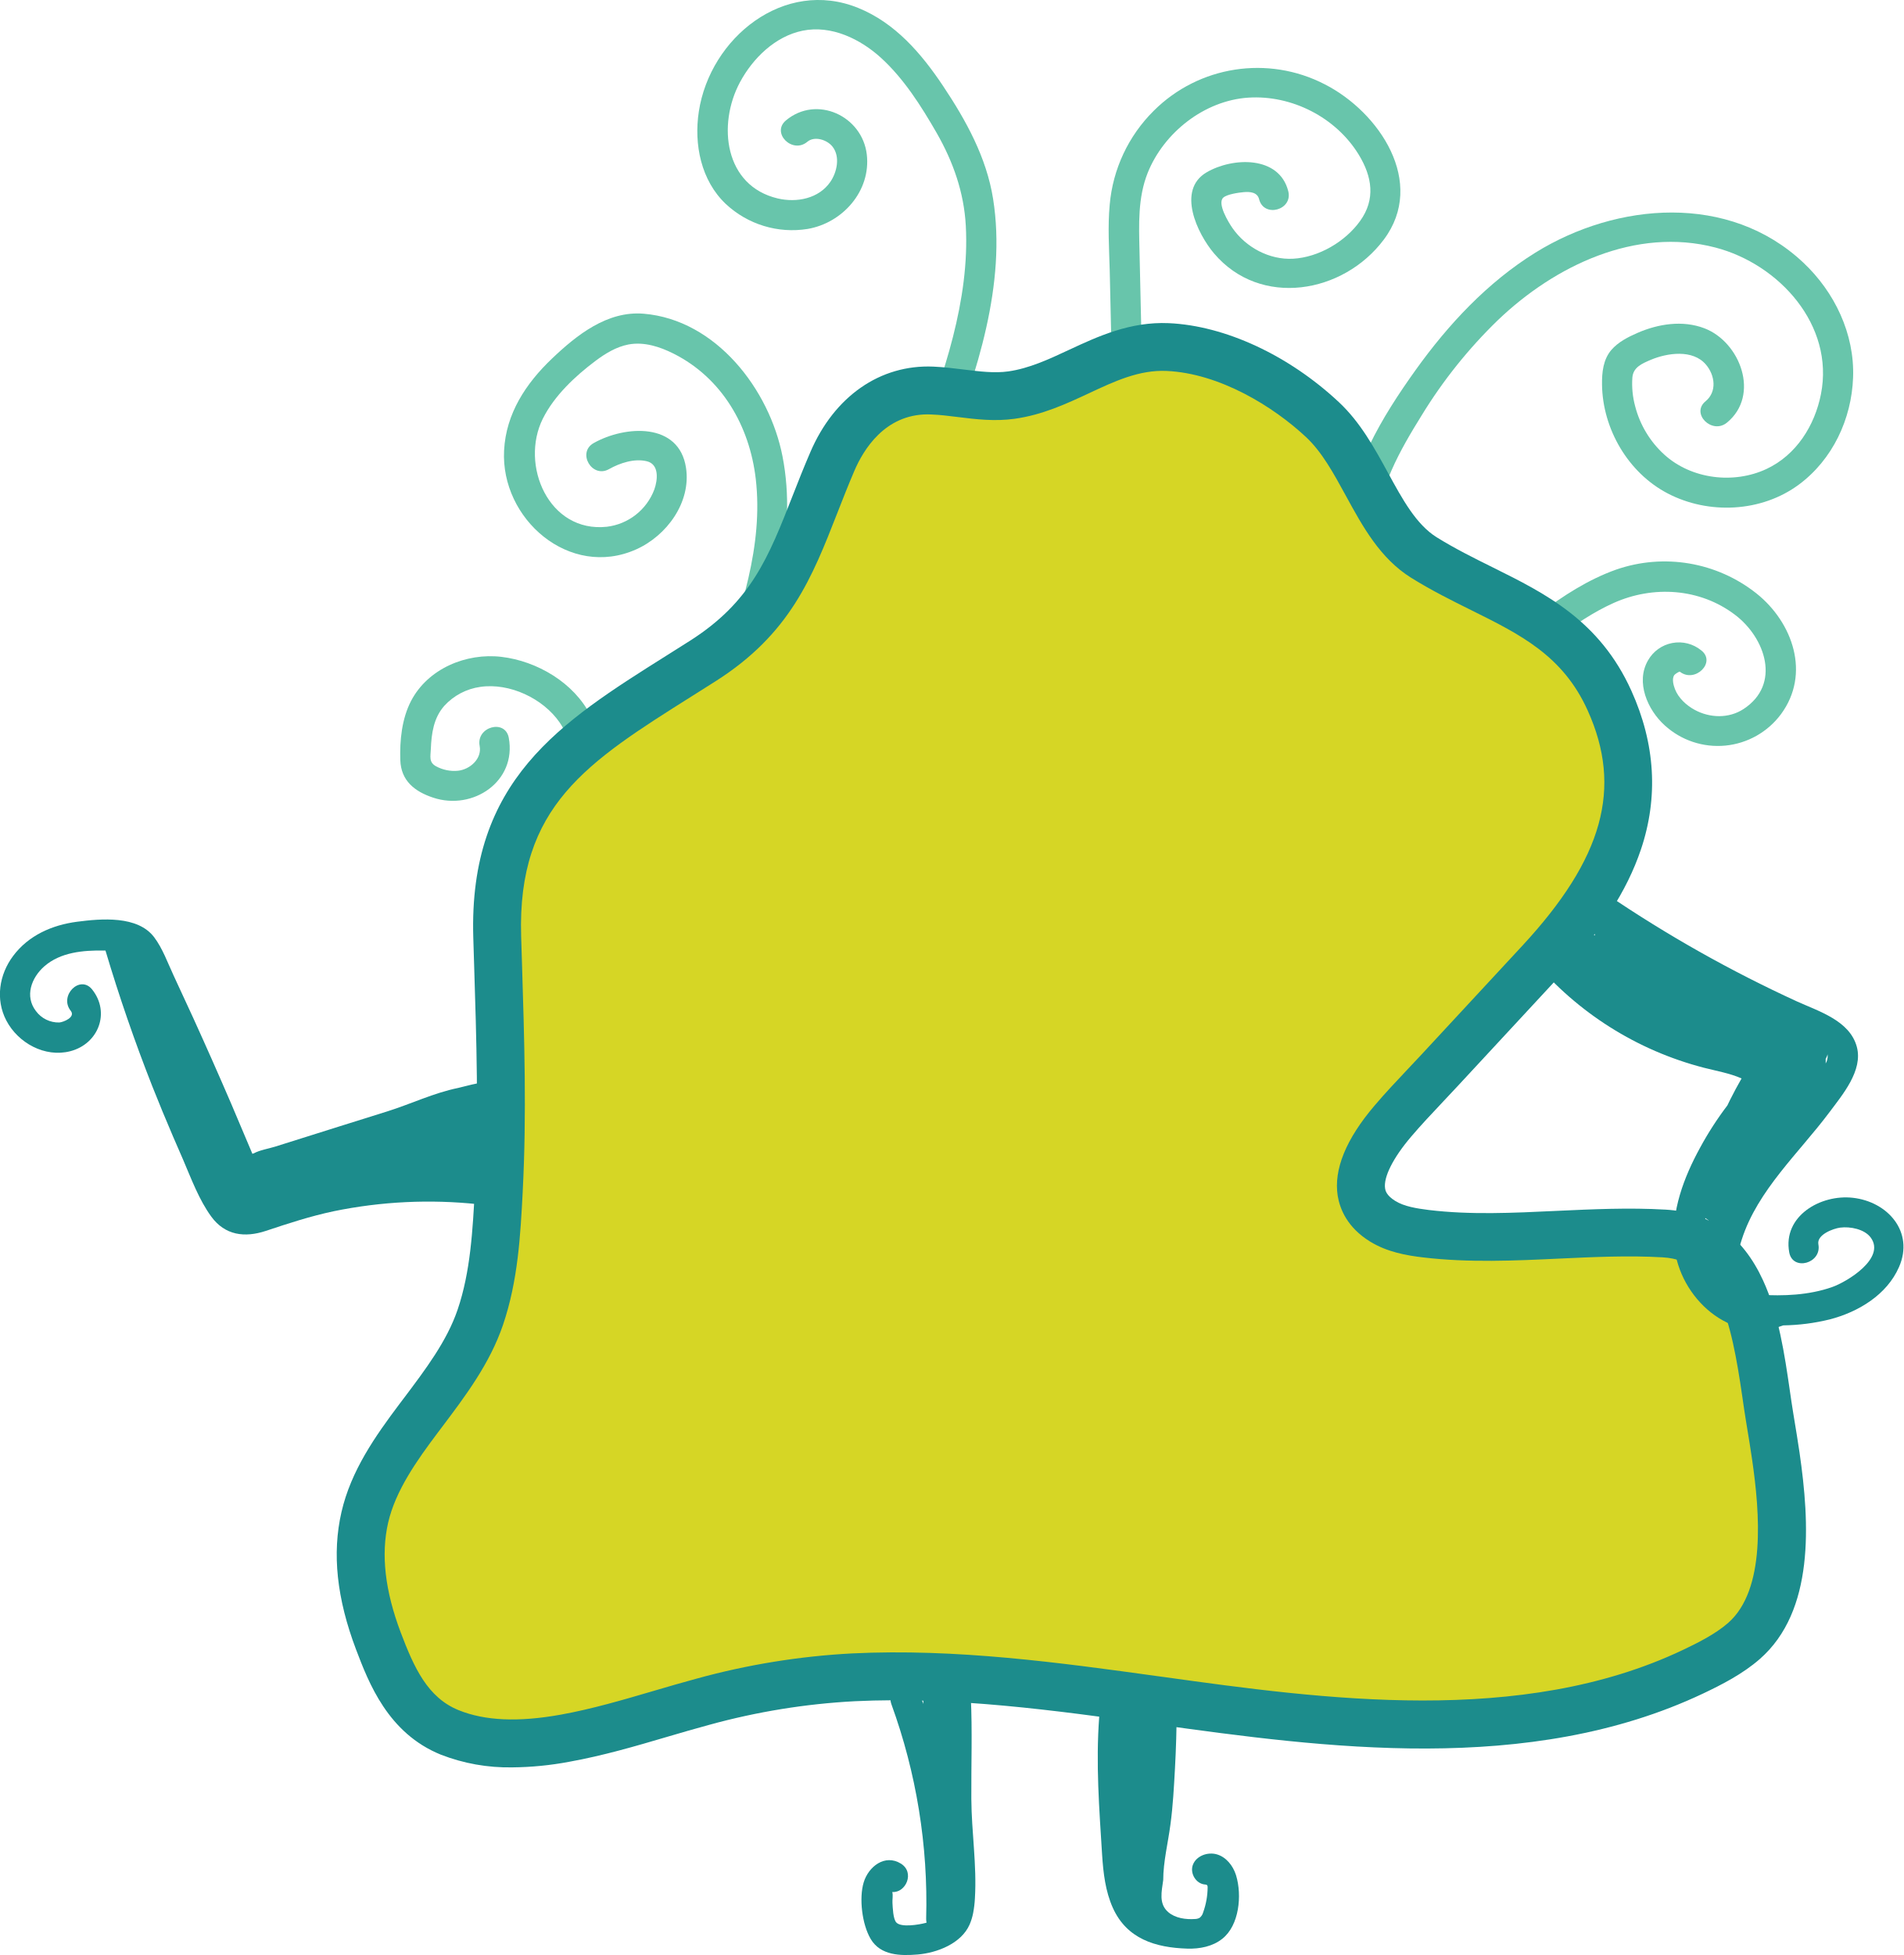
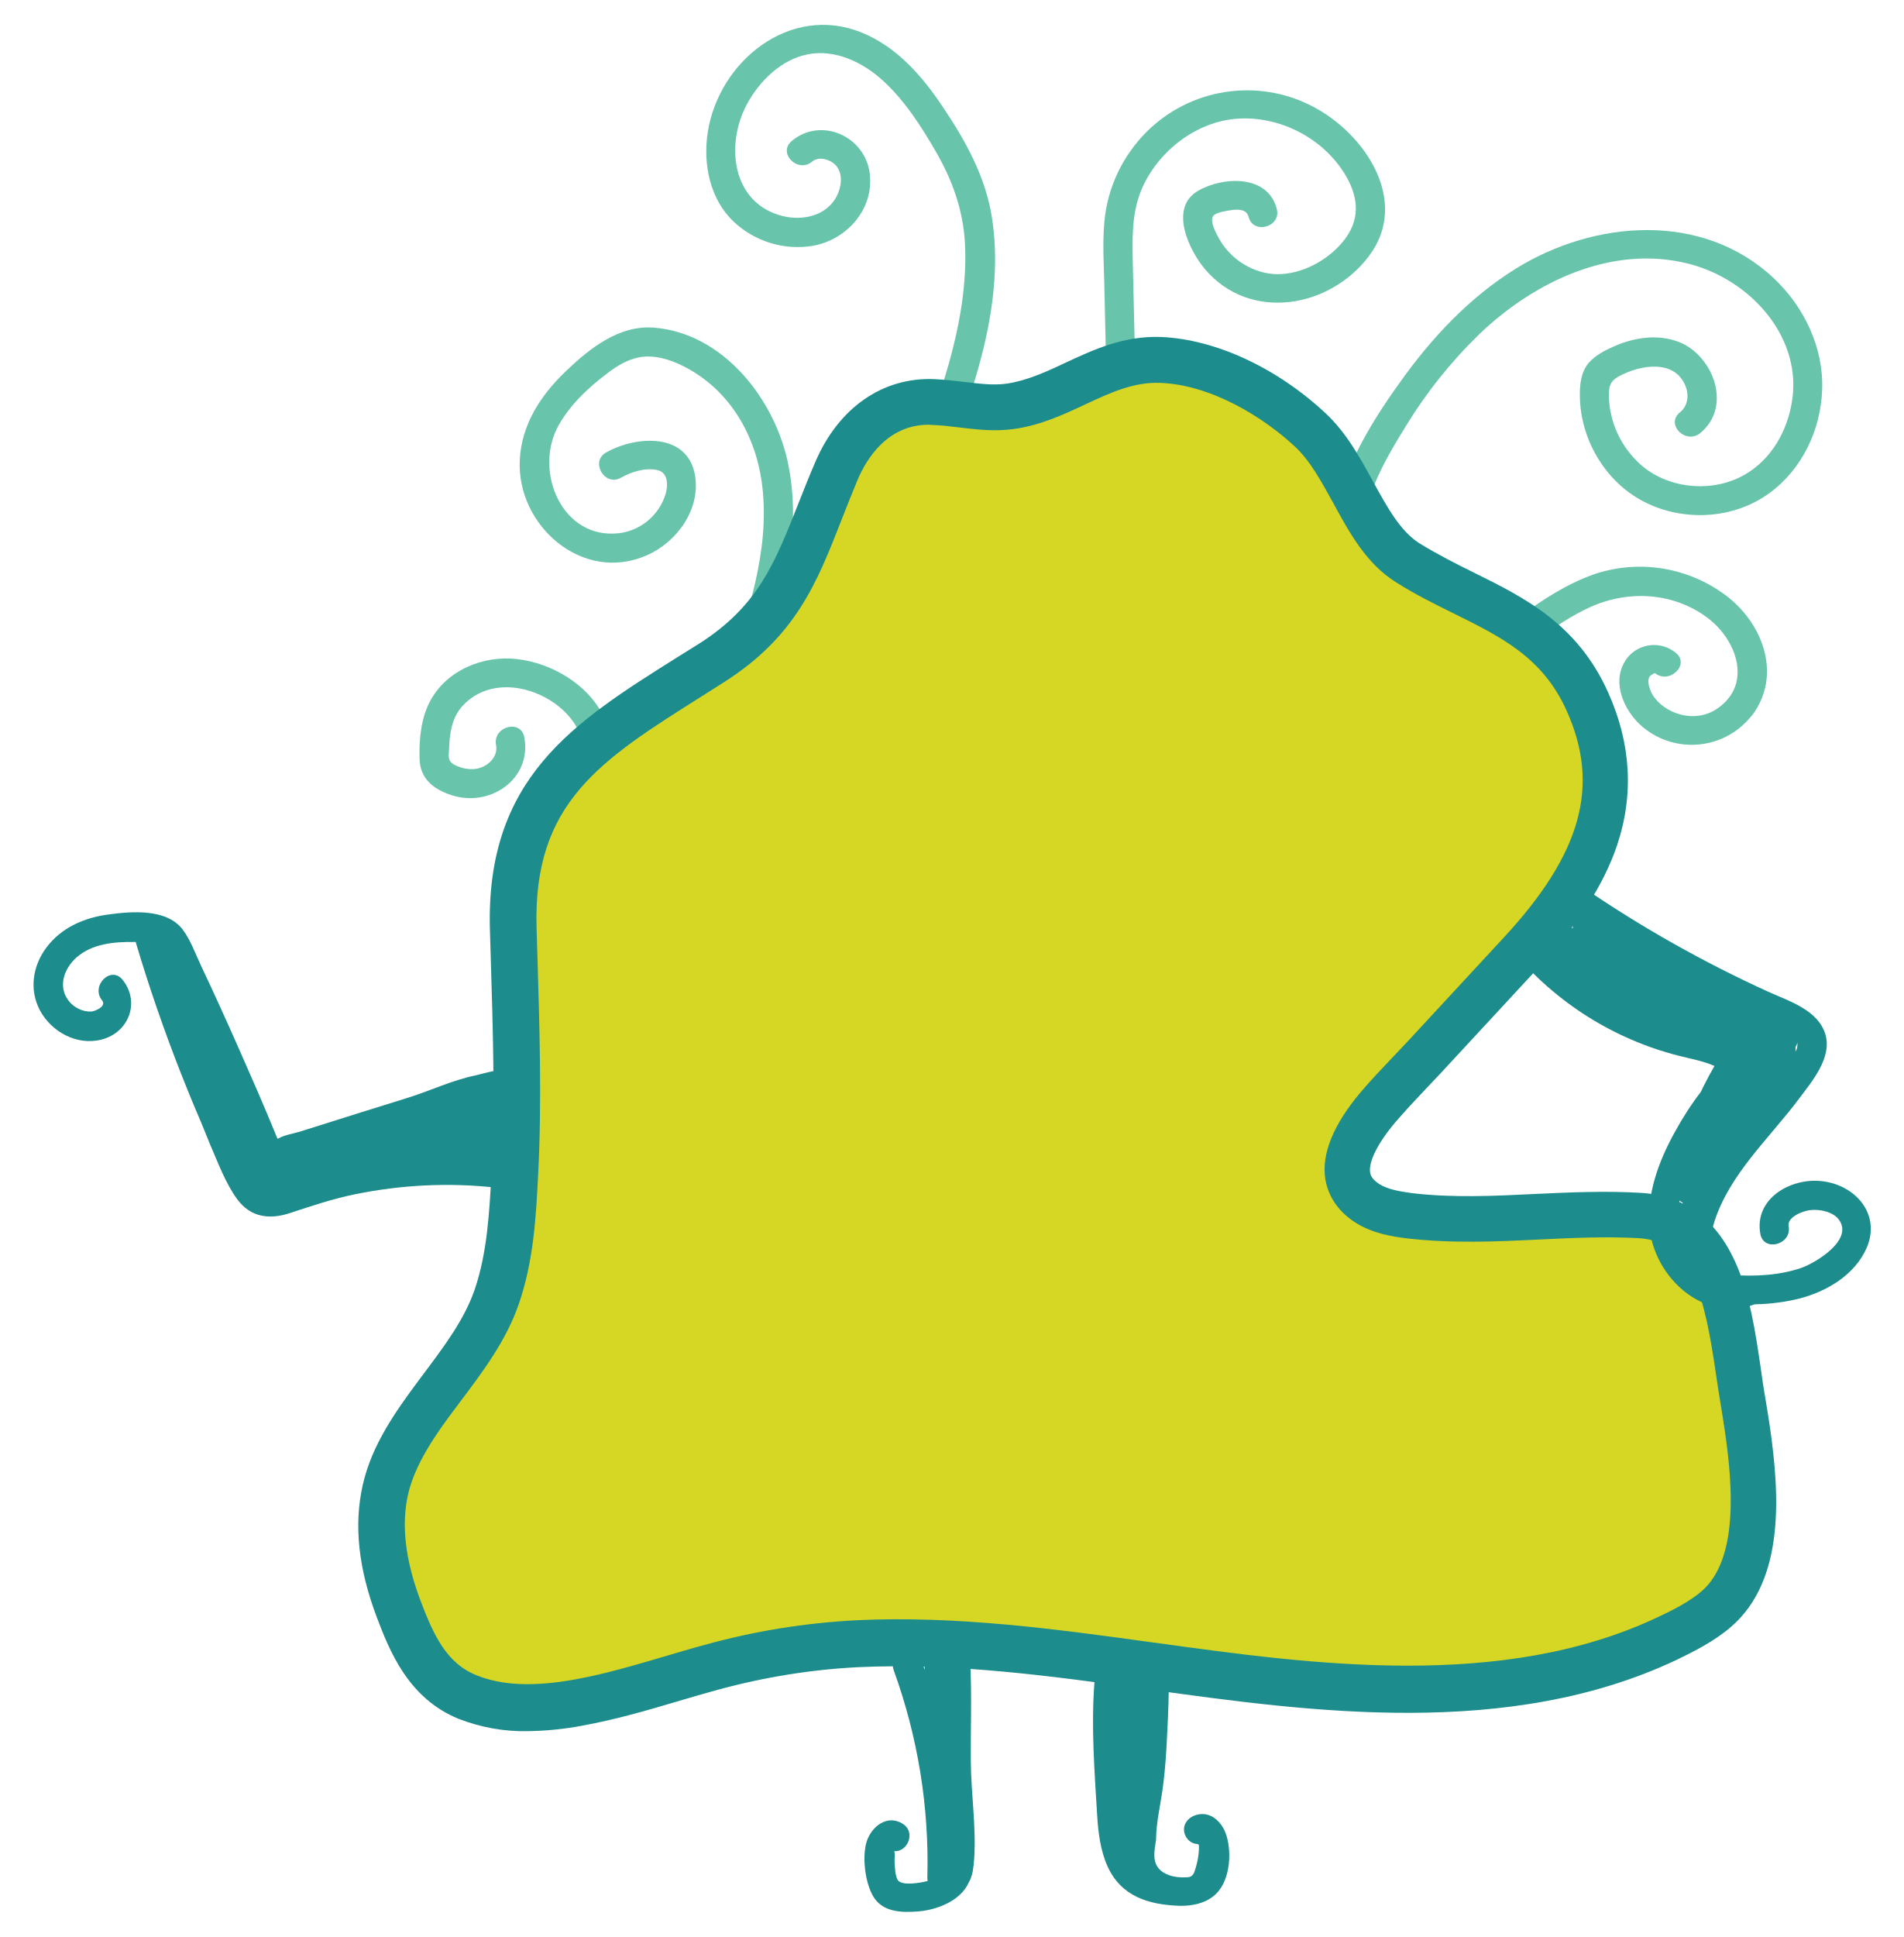
- <svg xmlns="http://www.w3.org/2000/svg" viewBox="0 0 755.66 776.05">
-   <defs>
-     <style>.cls-1{fill:#68c5ab;}.cls-2{fill:#1c8c8c;}.cls-3{fill:#d6d625;}</style>
-   </defs>
-   <g id="Layer_2" data-name="Layer 2">
-     <g id="Layer_1-2" data-name="Layer 1">
-       <path class="cls-1" d="M234.43,284c-6.57-13-21.25-21.6-35.39-23.26-13.94-1.64-29.14,4.65-35.84,17.48-3.68,7.07-4.54,15.65-4.28,23.53.27,8.17,5.71,12.46,13.06,14.89,15.77,5.23,33.19-6.42,30-23.77-1.41-7.58-13-4.37-11.57,3.19,1,5.15-3.83,9.37-8.58,9.89a15.16,15.16,0,0,1-8.71-1.76c-2.92-1.6-2.21-3.81-2.08-6.89.25-6.18,1.1-12.29,5.32-17.09a23.81,23.81,0,0,1,14.34-7.55c11.6-1.67,24.9,4.57,31.51,14.18,8,11.6,1.16,24.73-5.13,35.35-4,6.66,6.42,12.7,10.36,6.06C235.34,314.88,242.07,299.09,234.43,284Z" />
-       <path class="cls-1" d="M310.65,181.16c-5.17-26.51-26.35-54.23-55.13-56.63-14.44-1.2-26.55,8.45-36.4,17.83-10.34,9.85-18.25,21.81-19,36.43-1.44,27.21,26,51.11,52.44,39.29,12.13-5.42,21.86-18.68,19.78-32.39-2.76-18.19-24.16-16.83-36.64-9.82-6.73,3.78-.69,14.15,6.06,10.36,4.31-2.42,10-4.33,15-3.14s4.37,7.38,3,11.22a23.06,23.06,0,0,1-18.86,14.79c-23.06,2.47-34.57-24.54-25.39-42.93,4.56-9.12,12.85-16.89,20.92-22.93,3.88-2.91,8.27-5.59,13.09-6.5,6.18-1.15,12.46.9,17.93,3.66,19.2,9.68,30.14,28.73,32.58,49.71,3.08,26.56-6,52.48-14.51,77.21-2.52,7.32,9.07,10.46,11.57,3.19C306.94,241.81,316.63,211.79,310.65,181.16Z" />
-       <path class="cls-1" d="M394.26,79c-2.61-16.5-10.74-31.19-19.9-44.92-8.6-12.87-19-25-33.68-30.94C311.32-8.79,281.92,15,277.43,44.26c-2,13,.85,27.38,10.71,36.71a38.55,38.55,0,0,0,32.47,9.91c13.89-2.36,25.19-15.07,23.5-29.56C342.31,46,324.2,37.6,312,47.81c-5.92,5,2.61,13.42,8.49,8.48,2.9-2.43,7.87-.79,10,1.9,3.16,4,1.77,10.2-.85,14-4.6,6.69-13.38,8.35-20.9,6.58-21.15-5-24-29.25-15-46.09,5.12-9.56,14-18.28,24.92-20.5,11.41-2.31,22.94,3.32,31.18,10.86,9.08,8.31,15.88,19.1,22,29.71,6.56,11.47,10.86,23.62,11.58,36.9C385,119,374.67,149,364.18,176c-2.8,7.2,8.8,10.32,11.57,3.19C387.83,148.11,399.59,112.68,394.26,79Z" />
-       <path class="cls-1" d="M525.92,33.47A58.26,58.26,0,0,0,458,44a59.79,59.79,0,0,0-17.45,37.2c-.82,8.66-.24,17.46,0,26.14l.66,29.18c.18,7.71,12.18,7.74,12,0l-.84-37c-.23-10.42-.69-21,3.26-30.92,6.42-16,22.53-28.7,39.94-29.84,17.24-1.12,34.8,7.84,43.83,22.62,5.32,8.7,6.78,17.75.52,26.38C534,96,523.45,102.14,513.36,102.7c-9.42.52-18.75-4.5-24.09-12.18-1.56-2.25-6.17-9.78-3.63-12.08,1.52-1.36,6.19-2,8.12-2.17,2.47-.21,5.4,0,6.1,2.82,1.89,7.48,13.47,4.31,11.57-3.19-3.58-14.2-22.07-13.53-32.4-7.5-12,7-3.72,24.34,2.93,32.19,18.4,21.7,51.34,16,67.41-5.49C566.33,72.45,547.57,44.49,525.92,33.47Z" />
-       <path class="cls-1" d="M715.85,104.2c-29.36-27.58-73.85-24-106.27-3.94-19.07,11.83-34.65,28.54-47.63,46.68-13.11,18.32-26.78,40.54-27.45,63.68-.22,7.72,11.78,7.72,12,0,.48-16.56,9.41-32.08,17.94-45.82a192.18,192.18,0,0,1,30.19-37.7C617.21,105.5,649.31,90,681,98.26c25.29,6.6,47.31,30.8,41.9,58.2-2.46,12.5-9.8,24.16-21.59,29.69-13.07,6.13-29.88,4.07-40.63-5.72a39.12,39.12,0,0,1-11.52-19.1,34.39,34.39,0,0,1-1.12-11.51c.36-4.07,3.84-5.5,7.34-7,6.55-2.74,16.6-4.23,21.83,1.87,3.66,4.26,4.48,10.82-.1,14.58-6,4.9,2.56,13.35,8.48,8.49,13.29-10.92,5.24-32.06-9-37.46-8.63-3.28-18.31-1.74-26.57,1.87-3.68,1.6-7.59,3.6-10.27,6.68-3.32,3.83-3.83,9-3.76,13.88.25,17.54,10.35,34.91,26,43.1,16.26,8.52,37.27,7.55,52.15-3.47,13.37-9.91,20.94-26,21.52-42.55C736.29,132.54,728.34,115.93,715.85,104.2Z" />
-       <path class="cls-1" d="M697.35,235.61a58.68,58.68,0,0,0-55.79-9.49c-11,3.91-21,10.37-30.32,17.4-8.3,6.27-16.19,13.8-18.25,24.43-1.46,7.55,10.1,10.78,11.57,3.19,1.56-8,7.63-13.45,13.94-18.16,6.88-5.13,14.2-10.09,22.06-13.61,15.73-7.06,34.3-5.91,48.24,4.69,12,9.08,18.42,27.56,3.36,37.4-5.84,3.82-13.4,3.6-19.43.3-3.28-1.8-6.43-4.67-7.8-8.25-.57-1.5-1.3-4.09-.22-5.57.26-.35,1.95-1.48,2.18-1.3,6,4.68,14.58-3.75,8.48-8.48a14.06,14.06,0,0,0-21.13,4c-5,8.65-.15,19.64,6.63,25.77a31.25,31.25,0,0,0,46.18-4.45C718.84,267.48,711.77,247.16,697.35,235.61Z" />
-       <path class="cls-2" d="M386.34,759.35a43.3,43.3,0,0,0,.69-5.8c.8-13.2-1.34-26.32-1.42-39.51-.08-13.49.43-27-.21-40.45-.19-4.05-3.59-6-6.73-5.77.08-3.38.19-6.76.35-10.14.35-7.72-11.65-7.7-12,0q-.43,9.35-.49,18.69c-.35-1-.69-2-1.06-3-2.61-7.21-14.21-4.1-11.57,3.19a230,230,0,0,1,13.78,85,6.57,6.57,0,0,0,.16,1.64l-.42.13c-2.64.69-9.68,1.89-11.59-.19-1.3-1.39-1.42-6-1.53-7.74-.09-1.29.28-3-.06-4.27l0-.09c5.35.42,9.06-7.76,3.4-11.27-6.33-3.92-12.86,1.17-14.76,7.45s-.66,16.66,2.77,22.46c3.91,6.61,11.83,6.74,18.65,6.17,7.69-.64,17.3-4.34,20.61-11.86A21.92,21.92,0,0,0,386.34,759.35Z" />
-       <path class="cls-2" d="M490.73,744.51l-.09-.3c-1.18-3.63-3.84-7-7.49-8.09s-8.19.52-9.57,4.09c-1.3,3.35,1.18,7.58,4.81,7.86a1.37,1.37,0,0,1,.8.23,1.16,1.16,0,0,1,.23.84,29.91,29.91,0,0,1-1.78,10,4,4,0,0,1-1.39,2.14,3.88,3.88,0,0,1-1.87.48c-3.58.25-7.77-.3-10.59-2.72-3.88-3.34-2.61-8.23-2-12.76,0-7.18,1.93-14.87,2.86-22,1-7.36,1.39-14.8,1.8-22.23a465.58,465.58,0,0,0,.2-47.11c-.36-7.7-12.36-7.72-12,0q.48,10.35.5,20.71c-2.69-2.27-7.14-2.28-9,1-3.36-2.15-9.36-.53-9.77,4.84-1.39,18.56,0,36.35,1.15,54.8.46,7.16,1.3,14.44,4.24,21,5.54,12.34,16.88,15.84,29.58,16.23,4.91.15,10.06-.84,13.89-3.91C492,764.29,493.1,752.31,490.73,744.51Z" />
-       <path class="cls-3" d="M705,578c-.82-5.61-1.72-10.87-2.48-15.52-4.43-27.07-6.6-70.73-41.85-72.78-31.51-1.84-63.26,3.77-94.6.08-6-.7-12.07-1.8-17.18-5-16.94-10.43-5.36-28.71,4-39.7,6-7,12.54-13.67,18.82-20.47q19.83-21.37,39.62-42.74c27.6-29.79,46-63,27.61-103.75-15.34-34-45.07-39-73.64-56.76-18.6-11.56-23.72-39.27-40.32-54.78-16-15-39.08-27.82-61.47-28.8-23.22-1-39.95,16-62,19.07-10.43,1.46-20.94-1.36-31.47-1.82-18.93-.83-32.52,11.45-39.69,28.24-14,32.88-18.63,58.27-51.36,79.1-46.63,29.68-83.47,48.34-81.63,109.52,1,33.53,2.39,66.85.63,100.37-.89,17-1.78,34.3-7.38,50.72-5,14.74-14.87,27.29-24.44,40-9.14,12.14-18.09,24.93-21.39,39.35-3.77,16.44-.54,33.36,5.43,49.09,5.34,14.08,11.83,29.6,28.35,36.27,14.31,5.78,30.69,5,45.79,2.31,18.66-3.36,36.58-9.59,54.75-14.49a282.24,282.24,0,0,1,59.75-9.67c40.85-2,81.5,3.72,121.71,9.27,69.55,9.62,146.71,19.16,211.49-11.52,7.16-3.4,14.5-7.16,20.28-12.23C710.73,635.28,708.64,603.06,705,578Z" />
-       <path class="cls-2" d="M203.36,701.57A74.48,74.48,0,0,1,175,696.52C154,688,146.38,668,141.36,654.81c-7.68-20.27-9.58-38.12-5.8-54.58s13.44-30.15,23.05-42.94l1.68-2.22c8.8-11.68,17.12-22.72,21.37-35.16,5.16-15.11,6-31.83,6.88-48v-.15c1.54-29.45.6-59.5-.31-88.55-.11-3.68-.23-7.36-.34-11.05-1.88-62.47,34.56-85.4,76.75-111.95l9.28-5.86c24.26-15.44,31.18-33.12,40.76-57.59,2.16-5.51,4.39-11.21,7-17.23,9.49-22.21,27.76-34.91,48.85-34,4.12.18,8.12.67,12,1.15,6.31.78,12.27,1.52,17.75.75,8.22-1.16,16-4.76,24.15-8.57,11.33-5.28,24.17-11.25,39.55-10.58,22.35,1,47.6,12.7,67.54,31.35,8.56,8,14.12,18.2,19.51,28.06,5.76,10.56,11.2,20.53,19.33,25.59,7.31,4.54,14.9,8.3,22.24,11.94,20.86,10.35,42.44,21.05,55.05,49,9.49,21,10.77,42.2,3.8,62.94-5.57,16.55-16.08,32.81-33.1,51.18l-39.62,42.74q-2.91,3.14-5.89,6.28c-4.27,4.53-8.69,9.21-12.67,13.89-7.15,8.4-11,16.07-10.3,20.52.12.74.43,2.7,4,4.93s8.52,3,13.31,3.61c16.63,2,33.29,1.18,50.93.35,14.06-.65,28.6-1.33,43.11-.49,17.55,1,30.56,10.43,38.66,28,6.27,13.58,8.6,29.62,10.66,43.77.46,3.19.9,6.2,1.36,9l.44,2.68c.65,3.92,1.38,8.37,2.06,13h0c4.08,28.13,6,62.87-15.77,81.94-6.87,6-15.2,10.22-22.46,13.67C607,705,525.09,693.64,459.3,684.54l-1.72-.23c-38.76-5.36-78.84-10.9-118.23-9a271.25,271.25,0,0,0-57.74,9.36c-5.57,1.5-11.27,3.17-16.79,4.79-12.49,3.68-25.41,7.47-38.75,9.87A128.09,128.09,0,0,1,203.36,701.57ZM368.29,164.49c-17,0-25.53,14-29.16,22.51-2.46,5.76-4.64,11.32-6.74,16.69-10.07,25.72-18.77,47.93-48.26,66.7l-9.36,5.91C233,302.61,205.34,320,206.89,371.6c.11,3.68.23,7.35.34,11,.92,29.44,1.87,59.89.29,90.13v.16c-.91,17.46-1.86,35.51-7.86,53.12-5.24,15.33-14.87,28.11-24.19,40.47l-1.66,2.2c-8.39,11.15-16.82,23.1-19.72,35.76s-1.26,27,5,43.6c5.28,13.91,10.65,25.84,23,30.83,10.45,4.23,23.71,4.8,40.54,1.77,12.33-2.22,24.75-5.87,36.77-9.4,5.61-1.65,11.42-3.35,17.2-4.91a289.38,289.38,0,0,1,61.75-10c41.16-2,82.14,3.63,121.76,9.11l1.72.23C525.19,674.48,604,685.36,668,655c6.09-2.89,13-6.35,18.07-10.78,15-13.2,12.63-43.37,9.49-64.92h0c-.65-4.47-1.36-8.82-2-12.65l-.44-2.7c-.49-3-.94-6.07-1.41-9.35-4.46-30.66-9.62-54.21-31.62-55.49-13.52-.79-27.55-.13-41.12.5-17.63.83-35.86,1.68-54-.47-6.62-.77-14.29-2.13-21.05-6.29-9.15-5.63-12-13-12.86-18.14-1.65-10.44,3.26-22.49,14.6-35.81,4.29-5.05,8.88-9.91,13.32-14.61,1.93-2.05,3.87-4.09,5.77-6.15l39.62-42.74c32.09-34.64,39.84-62.57,25.92-93.39-9.81-21.74-26.66-30.1-46.18-39.78-7.74-3.84-15.74-7.81-23.82-12.83-12.38-7.69-19.3-20.36-26-32.62-4.88-8.93-9.48-17.37-15.81-23.28-12.91-12.08-34.25-25.32-55.39-26.25-10.74-.48-20.44,4-30.7,8.82-9.1,4.24-18.5,8.61-29.53,10.16-8,1.12-15.46.2-22.72-.7-3.66-.46-7.11-.88-10.48-1Z" />
-       <path class="cls-2" d="M735.55,475.47c-12.78-1.45-27.88,7.26-25.24,21.66,1.39,7.59,13,4.38,11.57-3.19-.71-3.84,5.9-6.27,8.68-6.63,3.89-.5,9.6.56,12.09,3.93,6.07,8.21-9.34,17.59-15.39,19.7-9.21,3.21-19.24,3.6-28.89,3-5.3-.33-8.34-2-9-7.52-.59-4.83.65-9.84,2.11-14.42,6.27-19.53,22.72-34.36,34.72-50.4,5.22-7,13.49-16.66,10.94-26.07-2.82-10.41-15.11-14.07-23.75-18a519.93,519.93,0,0,1-75.69-42.67c-6.41-4.34-12.42,6.05-6.06,10.36l2.46,1.65a5.75,5.75,0,0,0-.93,4.45c-2.25-.43-4.51-.83-6.78-1.17-3.07-.47-6.64,1.56-7.58,4.4-.54-.62-1.09-1.25-1.62-1.88-5-5.92-13.43,2.61-8.49,8.48a131.53,131.53,0,0,0,67.67,42.68c5,1.28,10.31,2.19,15,4.25l0,.05c-1.61,2.82-3.16,5.69-4.61,8.6-.34.69-.66,1.38-1,2.07a130.26,130.26,0,0,0-10.83,16.77c-6.45,11.76-11.55,25.23-10.27,38.87,1.94,20.72,22.46,39.52,43.27,31.68a82.18,82.18,0,0,0,18.48-2.38c11.28-2.92,22.67-9.73,27.49-20.8C760,489,749.4,477,735.55,475.47Zm-10.78-53.32a12.16,12.16,0,0,0,0-1.81,7.09,7.09,0,0,0,.78-1.82,1.33,1.33,0,0,1,0,.19A5.59,5.59,0,0,1,724.77,422.15Zm-46.63,73.59c-.19,1-.34,2-.46,3.08a32.8,32.8,0,0,1-1-13c.09-.78.2-1.55.33-2.32a6.21,6.21,0,0,0,1.27.87c0,.31-.06.62-.08.93a5.18,5.18,0,0,0,1.46,4.2A54.08,54.08,0,0,0,678.14,495.74Z" />
-       <path class="cls-2" d="M72.7,460.37c3.26,7.61,6.36,16,11.2,22.6,5.44,7.42,13.25,8.41,21.61,5.65,9-3,17.78-5.87,27-7.82a186.52,186.52,0,0,1,57.4-2.76c7.68.79,7.62-11.22,0-12l-.34,0c7.69-4.6,13.86-13.48,9.38-20.12.09-.24,1.24-9.43,1.33-9.67.37-1-2-3-2.33-4-.49-1.59,1.08-1.07-1.15-2.15-3.38-1.63-11.37,1-14.85,1.75-9.8,2-18.78,6.37-28.28,9.35L135,447.05l-25.76,8.11c-2.61.82-6.07,1.35-8.49,2.67l-.56.17c-.43-1-.89-2.15-1-2.37q-3.69-8.82-7.45-17.6-7.32-17-15-33.88-3.84-8.41-7.77-16.81c-2.37-5.06-4.39-10.82-7.77-15.3-6.54-8.67-21-7.4-30.6-6.15-9.92,1.3-19.27,5.4-25.38,13.57-5.56,7.42-7.09,17.23-2.72,25.62,4.67,8.95,15.32,14.8,25.38,12.21,11.22-2.89,16-15.37,8.69-24.52-4.83-6-13.27,2.52-8.48,8.49,2,2.55-2.92,4.49-4.53,4.62a11.15,11.15,0,0,1-9.3-4.54c-4.53-5.89-1.8-13.22,3.29-17.71,6.44-5.67,15.53-6.44,23.74-6.31h.58Q50,404.62,60.44,431.15q4,10.08,8.26,20" />
+ <svg xmlns="http://www.w3.org/2000/svg" version="1.1" id="Layer_1" x="0px" y="0px" viewBox="0 0 714.2 726.5" style="enable-background:new 0 0 714.2 726.5;" xml:space="preserve">
+   <style type="text/css">
+ 	.st0{fill:#68C5AB;}
+ 	.st1{fill:#1C8C8C;}
+ 	.st2{fill:#D6D625;}
+ </style>
+   <g id="Layer_2_1_">
+     <g id="Layer_1-2">
+       <path class="st0" d="M226.3,268.4c-6-11.9-19.4-19.7-32.3-21.2c-12.7-1.5-26.6,4.2-32.7,15.9c-3.4,6.4-4.1,14.3-3.9,21.5    c0.2,7.5,5.2,11.4,11.9,13.6c14.4,4.8,30.3-5.9,27.4-21.7c-1.3-6.9-11.9-4-10.6,2.9c0.9,4.7-3.5,8.5-7.8,9    c-2.7,0.3-5.5-0.3-7.9-1.6c-2.7-1.5-2-3.5-1.9-6.3c0.2-5.6,1-11.2,4.9-15.6c3.4-3.8,8-6.2,13.1-6.9c10.6-1.5,22.7,4.2,28.7,12.9    c7.3,10.6,1.1,22.6-4.7,32.2c-3.6,6.1,5.9,11.6,9.5,5.5C227.1,296.5,233.3,282.1,226.3,268.4z" />
+       <path class="st0" d="M295.8,174.6c-4.7-24.2-24-49.5-50.3-51.7c-13.2-1.1-24.2,7.7-33.2,16.3c-9.4,9-16.6,19.9-17.3,33.2    c-1.3,24.8,23.7,46.6,47.8,35.8c11.1-4.9,19.9-17,18-29.5c-2.5-16.6-22-15.4-33.4-9c-6.1,3.4-0.6,12.9,5.5,9.5    c3.9-2.2,9.1-3.9,13.7-2.9c4.6,1.1,4,6.7,2.7,10.2c-2.8,7.4-9.4,12.6-17.2,13.5c-21,2.3-31.5-22.4-23.2-39.2    c4.2-8.3,11.7-15.4,19.1-20.9c3.5-2.7,7.5-5.1,11.9-5.9c5.6-1,11.4,0.8,16.4,3.3c17.5,8.8,27.5,26.2,29.7,45.3    c2.8,24.2-5.5,47.9-13.2,70.4c-2.3,6.7,8.3,9.5,10.6,2.9C292.5,229.9,301.3,202.5,295.8,174.6z" />
+       <path class="st0" d="M372.1,81.4c-2.4-15.1-9.8-28.5-18.2-41c-7.8-11.7-17.3-22.8-30.7-28.2C296.4,1.3,269.6,23,265.5,49.7    c-1.8,11.9,0.8,25,9.8,33.5c7.9,7.4,18.9,10.8,29.6,9c12.7-2.2,23-13.7,21.4-27c-1.6-14-18.2-21.6-29.3-12.3    c-5.4,4.6,2.4,12.2,7.7,7.7c2.6-2.2,7.2-0.7,9.1,1.7c2.9,3.6,1.6,9.3-0.8,12.8c-4.2,6.1-12.2,7.6-19.1,6    c-19.3-4.6-21.9-26.7-13.7-42c4.7-8.7,12.8-16.7,22.7-18.7c10.4-2.1,20.9,3,28.4,9.9c8.3,7.6,14.5,17.4,20.1,27.1    c6,10.5,9.9,21.5,10.6,33.7c1.4,26.8-8,54.1-17.6,78.8c-2.6,6.6,8,9.4,10.6,2.9C366.2,144.4,377,112.1,372.1,81.4z" />
+       <path class="st0" d="M492.2,39.8c-20.5-10.6-45.6-6.7-62,9.6c-9.1,9.1-14.8,21.1-15.9,33.9c-0.7,7.9-0.2,15.9,0,23.8l0.6,26.6    c0.2,7,11.1,7.1,10.9,0l-0.8-33.8c-0.2-9.5-0.6-19.2,3-28.2c5.9-14.6,20.6-26.2,36.4-27.2c15.7-1,31.7,7.2,40,20.6    c4.9,7.9,6.2,16.2,0.5,24.1c-5.4,7.5-15,13.1-24.2,13.6c-8.6,0.5-17.1-4.1-22-11.1c-1.4-2.1-5.6-8.9-3.3-11c1.4-1.2,5.6-1.8,7.4-2    c2.3-0.2,4.9,0,5.6,2.6c1.7,6.8,12.3,3.9,10.6-2.9c-3.3-13-20.1-12.3-29.6-6.8c-10.9,6.4-3.4,22.2,2.7,29.4    c16.8,19.8,46.8,14.6,61.5-5C529.1,75.4,512,49.9,492.2,39.8z" />
+       <path class="st0" d="M665.5,104.4c-26.8-25.2-67.4-21.9-96.9-3.6c-17.4,10.8-31.6,26-43.4,42.6c-12,16.7-24.4,37-25,58.1    c-0.2,7,10.7,7,10.9,0c0.4-15.1,8.6-29.3,16.4-41.8c7.7-12.6,16.9-24.1,27.5-34.4c20.6-19.7,49.9-33.8,78.8-26.3    c23.1,6,43.2,28.1,38.2,53.1c-2.2,11.4-8.9,22-19.7,27.1c-11.9,5.6-27.3,3.7-37.1-5.2c-5.1-4.7-8.8-10.7-10.5-17.4    c-0.9-3.4-1.3-7-1-10.5c0.3-3.7,3.5-5,6.7-6.4c6-2.5,15.1-3.9,19.9,1.7c3.3,3.9,4.1,9.9-0.1,13.3c-5.5,4.5,2.3,12.2,7.7,7.7    c12.1-10,4.8-29.2-8.2-34.2c-7.9-3-16.7-1.6-24.2,1.7c-3.4,1.5-6.9,3.3-9.4,6.1c-3,3.5-3.5,8.2-3.4,12.7    c0.2,16,9.4,31.8,23.7,39.3c14.8,7.8,34,6.9,47.6-3.2c12.2-9,19.1-23.7,19.6-38.8C684.1,130.2,676.8,115.1,665.5,104.4z" />
+       <path class="st0" d="M648.6,224.2c-14.4-11.4-33.6-14.7-50.9-8.7c-10,3.6-19.2,9.5-27.7,15.9c-7.6,5.7-14.8,12.6-16.6,22.3    c-1.3,6.9,9.2,9.8,10.6,2.9c1.4-7.3,7-12.3,12.7-16.6c6.3-4.7,13-9.2,20.1-12.4c14.3-6.4,31.3-5.4,44,4.3    c10.9,8.3,16.8,25.1,3.1,34.1c-5.3,3.5-12.2,3.3-17.7,0.3c-3-1.6-5.9-4.3-7.1-7.5c-0.5-1.4-1.2-3.7-0.2-5.1c0.2-0.3,1.8-1.4,2-1.2    c5.5,4.3,13.3-3.4,7.7-7.7c-5.5-4.5-13.6-3.6-18,1.8c-0.5,0.6-0.9,1.2-1.2,1.8c-4.6,7.9-0.1,17.9,6,23.5    c11.6,10.6,29.7,9.8,40.3-1.8c0.7-0.7,1.3-1.5,1.9-2.2C668.2,253.3,661.7,234.8,648.6,224.2z" />
+       <path class="st1" d="M364.9,702c0.3-1.7,0.5-3.5,0.6-5.3c0.7-12-1.2-24-1.3-36c-0.1-12.3,0.4-24.6-0.2-36.9    c-0.2-3.7-3.3-5.5-6.1-5.3c0.1-3.1,0.2-6.2,0.3-9.2c0.3-7-10.6-7-10.9,0c-0.3,5.7-0.4,11.4-0.4,17c-0.3-0.9-0.6-1.8-1-2.7    c-2.4-6.6-13-3.7-10.6,2.9c9,24.8,13.3,51.1,12.6,77.5c0,0.5,0,1,0.1,1.5l-0.4,0.1c-2.4,0.6-8.8,1.7-10.6-0.2    c-1.2-1.3-1.3-5.5-1.4-7.1c-0.1-1.2,0.3-2.7-0.1-3.9v-0.1c4.9,0.4,8.3-7.1,3.1-10.3c-5.8-3.6-11.7,1.1-13.5,6.8    c-1.7,5.7-0.6,15.2,2.5,20.5c3.6,6,10.8,6.1,17,5.6c7-0.6,15.8-4,18.8-10.8C364.2,704.8,364.6,703.4,364.9,702z" />
+       <path class="st1" d="M460.1,688.4l-0.1-0.3c-1.1-3.3-3.5-6.4-6.8-7.4c-3.3-1-7.5,0.5-8.7,3.7c-1.2,3.1,1.1,6.9,4.4,7.2    c0.3,0,0.5,0.1,0.7,0.2c0.2,0.2,0.2,0.5,0.2,0.8c0,3.1-0.6,6.2-1.6,9.1c-0.2,0.8-0.6,1.5-1.3,2c-0.5,0.3-1.1,0.4-1.7,0.4    c-3.3,0.2-7.1-0.3-9.7-2.5c-3.5-3-2.4-7.5-1.8-11.6c0-6.5,1.8-13.6,2.6-20.1c0.9-6.7,1.3-13.5,1.6-20.3c0.8-14.3,0.8-28.7,0.2-43    c-0.3-7-11.3-7-10.9,0c0.3,6.3,0.4,12.6,0.5,18.9c-2.5-2.1-6.5-2.1-8.2,0.9c-3.1-2-8.5-0.5-8.9,4.4c-1.3,16.9,0,33.2,1,50    c0.4,6.5,1.2,13.2,3.9,19.2c5.1,11.3,15.4,14.4,27,14.8c4.5,0.1,9.2-0.8,12.7-3.6C461.3,706.5,462.3,695.5,460.1,688.4z" />
+       <path class="st2" d="M655.6,536.5c-0.7-5.1-1.6-9.9-2.3-14.2c-4-24.7-6-64.5-38.2-66.4c-28.7-1.7-57.7,3.4-86.3,0.1    c-5.5-0.6-11-1.6-15.7-4.6c-15.5-9.5-4.9-26.2,3.6-36.2c5.5-6.4,11.4-12.5,17.2-18.7c12.1-13,24.1-26,36.1-39    c25.2-27.2,42-57.5,25.2-94.6c-14-31-41.1-35.6-67.2-51.8c-17-10.5-21.6-35.8-36.8-50c-14.6-13.7-35.6-25.4-56.1-26.3    c-21.2-0.9-36.4,14.6-56.6,17.4c-9.5,1.3-19.1-1.2-28.7-1.7c-17.3-0.8-29.7,10.4-36.2,25.8c-12.8,30-17,53.2-46.8,72.2    c-42.5,27.1-76.1,44.1-74.5,99.9c0.9,30.6,2.2,61,0.6,91.6c-0.8,15.5-1.6,31.3-6.7,46.3c-4.6,13.4-13.6,24.9-22.3,36.5    c-8.3,11.1-16.5,22.7-19.5,35.9c-3.4,15-0.5,30.4,5,44.8c4.9,12.8,10.8,27,25.9,33.1c13.1,5.3,28,4.6,41.8,2.1    c17-3.1,33.4-8.7,49.9-13.2c17.8-4.9,36.1-7.8,54.5-8.8c37.3-1.8,74.3,3.4,111,8.5c63.4,8.8,133.8,17.5,192.9-10.5    c6.5-3.1,13.2-6.5,18.5-11.2C660.8,588.8,658.9,559.4,655.6,536.5z" />
+       <path class="st1" d="M198,649.3c-8.8,0.2-17.6-1.4-25.9-4.6c-19.2-7.8-26.1-26-30.7-38c-7-18.5-8.7-34.8-5.3-49.8    c3.4-15,12.3-27.5,21-39.2l1.5-2c8-10.7,15.6-20.7,19.5-32.1c4.7-13.8,5.5-29,6.3-43.8v-0.1c1.4-26.9,0.5-54.3-0.3-80.8    c-0.1-3.4-0.2-6.7-0.3-10.1c-1.7-57,31.5-77.9,70-102.1l8.5-5.3c22.1-14.1,28.4-30.2,37.2-52.5c2-5,4-10.2,6.4-15.7    c8.7-20.3,25.3-31.8,44.6-31c3.8,0.2,7.4,0.6,10.9,1c5.8,0.7,11.2,1.4,16.2,0.7c7.5-1.1,14.6-4.3,22-7.8    c10.3-4.8,22-10.3,36.1-9.7c20.4,0.9,43.4,11.6,61.6,28.6c7.8,7.3,12.9,16.6,17.8,25.6c5.3,9.6,10.2,18.7,17.6,23.3    c6.7,4.1,13.6,7.6,20.3,10.9c19,9.4,38.7,19.2,50.2,44.7c8.7,19.2,9.8,38.5,3.5,57.4c-5.1,15.1-14.7,29.9-30.2,46.7l-36.1,39    c-1.8,1.9-3.6,3.8-5.4,5.7c-3.9,4.1-7.9,8.4-11.6,12.7c-6.5,7.7-10,14.7-9.4,18.7c0.1,0.7,0.4,2.5,3.6,4.5c3.3,2,7.8,2.7,12.1,3.3    c15.2,1.8,30.4,1.1,46.5,0.3c12.8-0.6,26.1-1.2,39.3-0.4c16,0.9,27.9,9.5,35.3,25.5c5.7,12.4,7.8,27,9.7,39.9    c0.4,2.9,0.8,5.7,1.2,8.2l0.4,2.4c0.6,3.6,1.3,7.6,1.9,11.9l0,0c3.7,25.7,5.5,57.3-14.4,74.7c-6.3,5.5-13.9,9.3-20.5,12.5    c-63.1,29.9-137.8,19.5-197.8,11.2l-1.6-0.2c-35.4-4.9-71.9-9.9-107.8-8.2c-17.8,0.9-35.5,3.8-52.7,8.5    c-5.1,1.4-10.3,2.9-15.3,4.4c-11.4,3.4-23.2,6.8-35.3,9C211.9,648.5,204.9,649.2,198,649.3z M348.4,159.3    c-15.5,0-23.3,12.8-26.6,20.5c-2.2,5.3-4.2,10.3-6.1,15.2c-9.2,23.5-17.1,43.7-44,60.8l-8.5,5.4c-38.1,24-63.3,39.9-61.9,86.9    c0.1,3.4,0.2,6.7,0.3,10c0.8,26.9,1.7,54.6,0.3,82.2v0.1c-0.8,15.9-1.7,32.4-7.2,48.5c-4.8,14-13.6,25.6-22.1,36.9l-1.5,2    c-7.7,10.2-15.3,21.1-18,32.6c-2.6,11.5-1.1,24.6,4.6,39.8c4.8,12.7,9.7,23.6,21,28.1c9.5,3.9,21.6,4.4,37,1.6    c11.2-2,22.6-5.4,33.5-8.6c5.1-1.5,10.4-3.1,15.7-4.5c18.4-5.1,37.3-8.1,56.3-9.1c37.5-1.8,74.9,3.3,111.1,8.3l1.6,0.2    c57.8,8,129.7,18,188.1-9.7c5.6-2.6,11.9-5.8,16.5-9.8c13.7-12,11.5-39.6,8.7-59.2l0,0c-0.6-4.1-1.2-8-1.8-11.5l-0.4-2.5    c-0.4-2.7-0.9-5.5-1.3-8.5c-4.1-28-8.8-49.4-28.8-50.6c-12.3-0.7-25.1-0.1-37.5,0.5c-16.1,0.8-32.7,1.5-49.3-0.4    c-6-0.7-13-1.9-19.2-5.7c-8.3-5.1-10.9-11.9-11.7-16.5c-1.5-9.5,3-20.5,13.3-32.7c3.9-4.6,8.1-9,12.2-13.3    c1.8-1.9,3.5-3.7,5.3-5.6l36.1-39c29.3-31.6,36.3-57.1,23.6-85.2c-8.9-19.8-24.3-27.5-42.1-36.3c-7.1-3.5-14.4-7.1-21.7-11.7    c-11.3-7-17.6-18.6-23.7-29.8c-4.5-8.1-8.6-15.8-14.4-21.2c-11.8-11-31.2-23.1-50.5-23.9c-9.8-0.4-18.6,3.6-28,8    c-8.3,3.9-16.9,7.9-26.9,9.3c-7.3,1-14.1,0.2-20.7-0.6c-3.3-0.4-6.5-0.8-9.6-0.9L348.4,159.3z" />
+       <path class="st1" d="M683.4,443c-11.7-1.3-25.4,6.6-23,19.8c1.3,6.9,11.9,4,10.6-2.9c-0.6-3.5,5.4-5.7,7.9-6    c3.5-0.5,8.8,0.5,11,3.6c5.5,7.5-8.5,16-14,18c-8.4,2.9-17.6,3.3-26.4,2.7c-4.8-0.3-7.6-1.8-8.2-6.9c-0.5-4.4,0.6-9,1.9-13.2    c5.7-17.8,20.7-31.3,31.7-46c4.8-6.4,12.3-15.2,10-23.8c-2.6-9.5-13.8-12.8-21.7-16.4c-24.1-11-47.2-24-69-38.9    c-5.8-4-11.3,5.5-5.5,9.5l2.2,1.5c-0.8,1.2-1.1,2.6-0.8,4.1c-2.1-0.4-4.1-0.8-6.2-1.1c-2.8-0.4-6.1,1.4-6.9,4    c-0.5-0.6-1-1.1-1.5-1.7c-4.6-5.4-12.3,2.4-7.7,7.7c16,19.1,37.6,32.7,61.7,38.9c4.6,1.2,9.4,2,13.7,3.9v0    c-1.5,2.6-2.9,5.2-4.2,7.8c-0.3,0.6-0.6,1.3-0.9,1.9c-3.7,4.8-7,10-9.9,15.3c-5.9,10.7-10.5,23-9.4,35.5    c1.8,18.9,20.5,36,39.5,28.9c5.7-0.1,11.3-0.8,16.9-2.2c10.3-2.7,20.7-8.9,25.1-19C705.7,455.4,696.1,444.4,683.4,443z     M673.6,394.4c0-0.5,0-1.1,0-1.7c0.3-0.5,0.6-1.1,0.7-1.7c0,0.1,0,0.1,0,0.2C674.4,392.3,674.2,393.4,673.6,394.4L673.6,394.4z     M631.1,461.5c-0.2,0.9-0.3,1.8-0.4,2.8c-1.1-3.9-1.4-7.9-0.9-11.9c0.1-0.7,0.2-1.4,0.3-2.1c0.4,0.3,0.7,0.6,1.2,0.8    c0,0.3-0.1,0.6-0.1,0.8c-0.2,1.4,0.3,2.8,1.3,3.8C631.9,457.7,631.4,459.6,631.1,461.5L631.1,461.5z" />
+       <path class="st1" d="M78.8,429.2c3,6.9,5.8,14.6,10.2,20.6c5,6.8,12.1,7.7,19.7,5.2c8.2-2.7,16.2-5.4,24.6-7.1    c17.2-3.5,34.9-4.4,52.4-2.5c7,0.7,7-10.2,0-10.9h-0.3c7-4.2,12.6-12.3,8.6-18.4c0.1-0.2,1.1-8.6,1.2-8.8c0.3-0.9-1.8-2.7-2.1-3.6    c-0.4-1.5,1-1-1-2c-3.1-1.5-10.4,0.9-13.5,1.6c-8.9,1.8-17.1,5.8-25.8,8.5l-17,5.3l-23.5,7.4c-2.4,0.7-5.5,1.2-7.7,2.4l-0.5,0.2    c-0.4-0.9-0.8-2-0.9-2.2c-2.2-5.4-4.5-10.7-6.8-16.1c-4.5-10.3-9-20.6-13.7-30.9c-2.3-5.1-4.7-10.2-7.1-15.3    c-2.2-4.6-4-9.9-7.1-14c-6-7.9-19.2-6.8-27.9-5.6c-9,1.2-17.6,4.9-23.2,12.4c-5.1,6.8-6.5,15.7-2.5,23.4    c4.3,8.2,14,13.5,23.2,11.1c10.2-2.6,14.6-14,7.9-22.4c-4.4-5.5-12.1,2.3-7.7,7.7c1.8,2.3-2.7,4.1-4.1,4.2    c-3.3,0.1-6.5-1.5-8.5-4.1c-4.1-5.4-1.6-12.1,3-16.2c5.9-5.2,14.2-5.9,21.7-5.8h0.5c4.9,16.6,10.6,33,16.9,49.1    c2.4,6.1,4.9,12.2,7.5,18.2" />
    </g>
  </g>
</svg>
